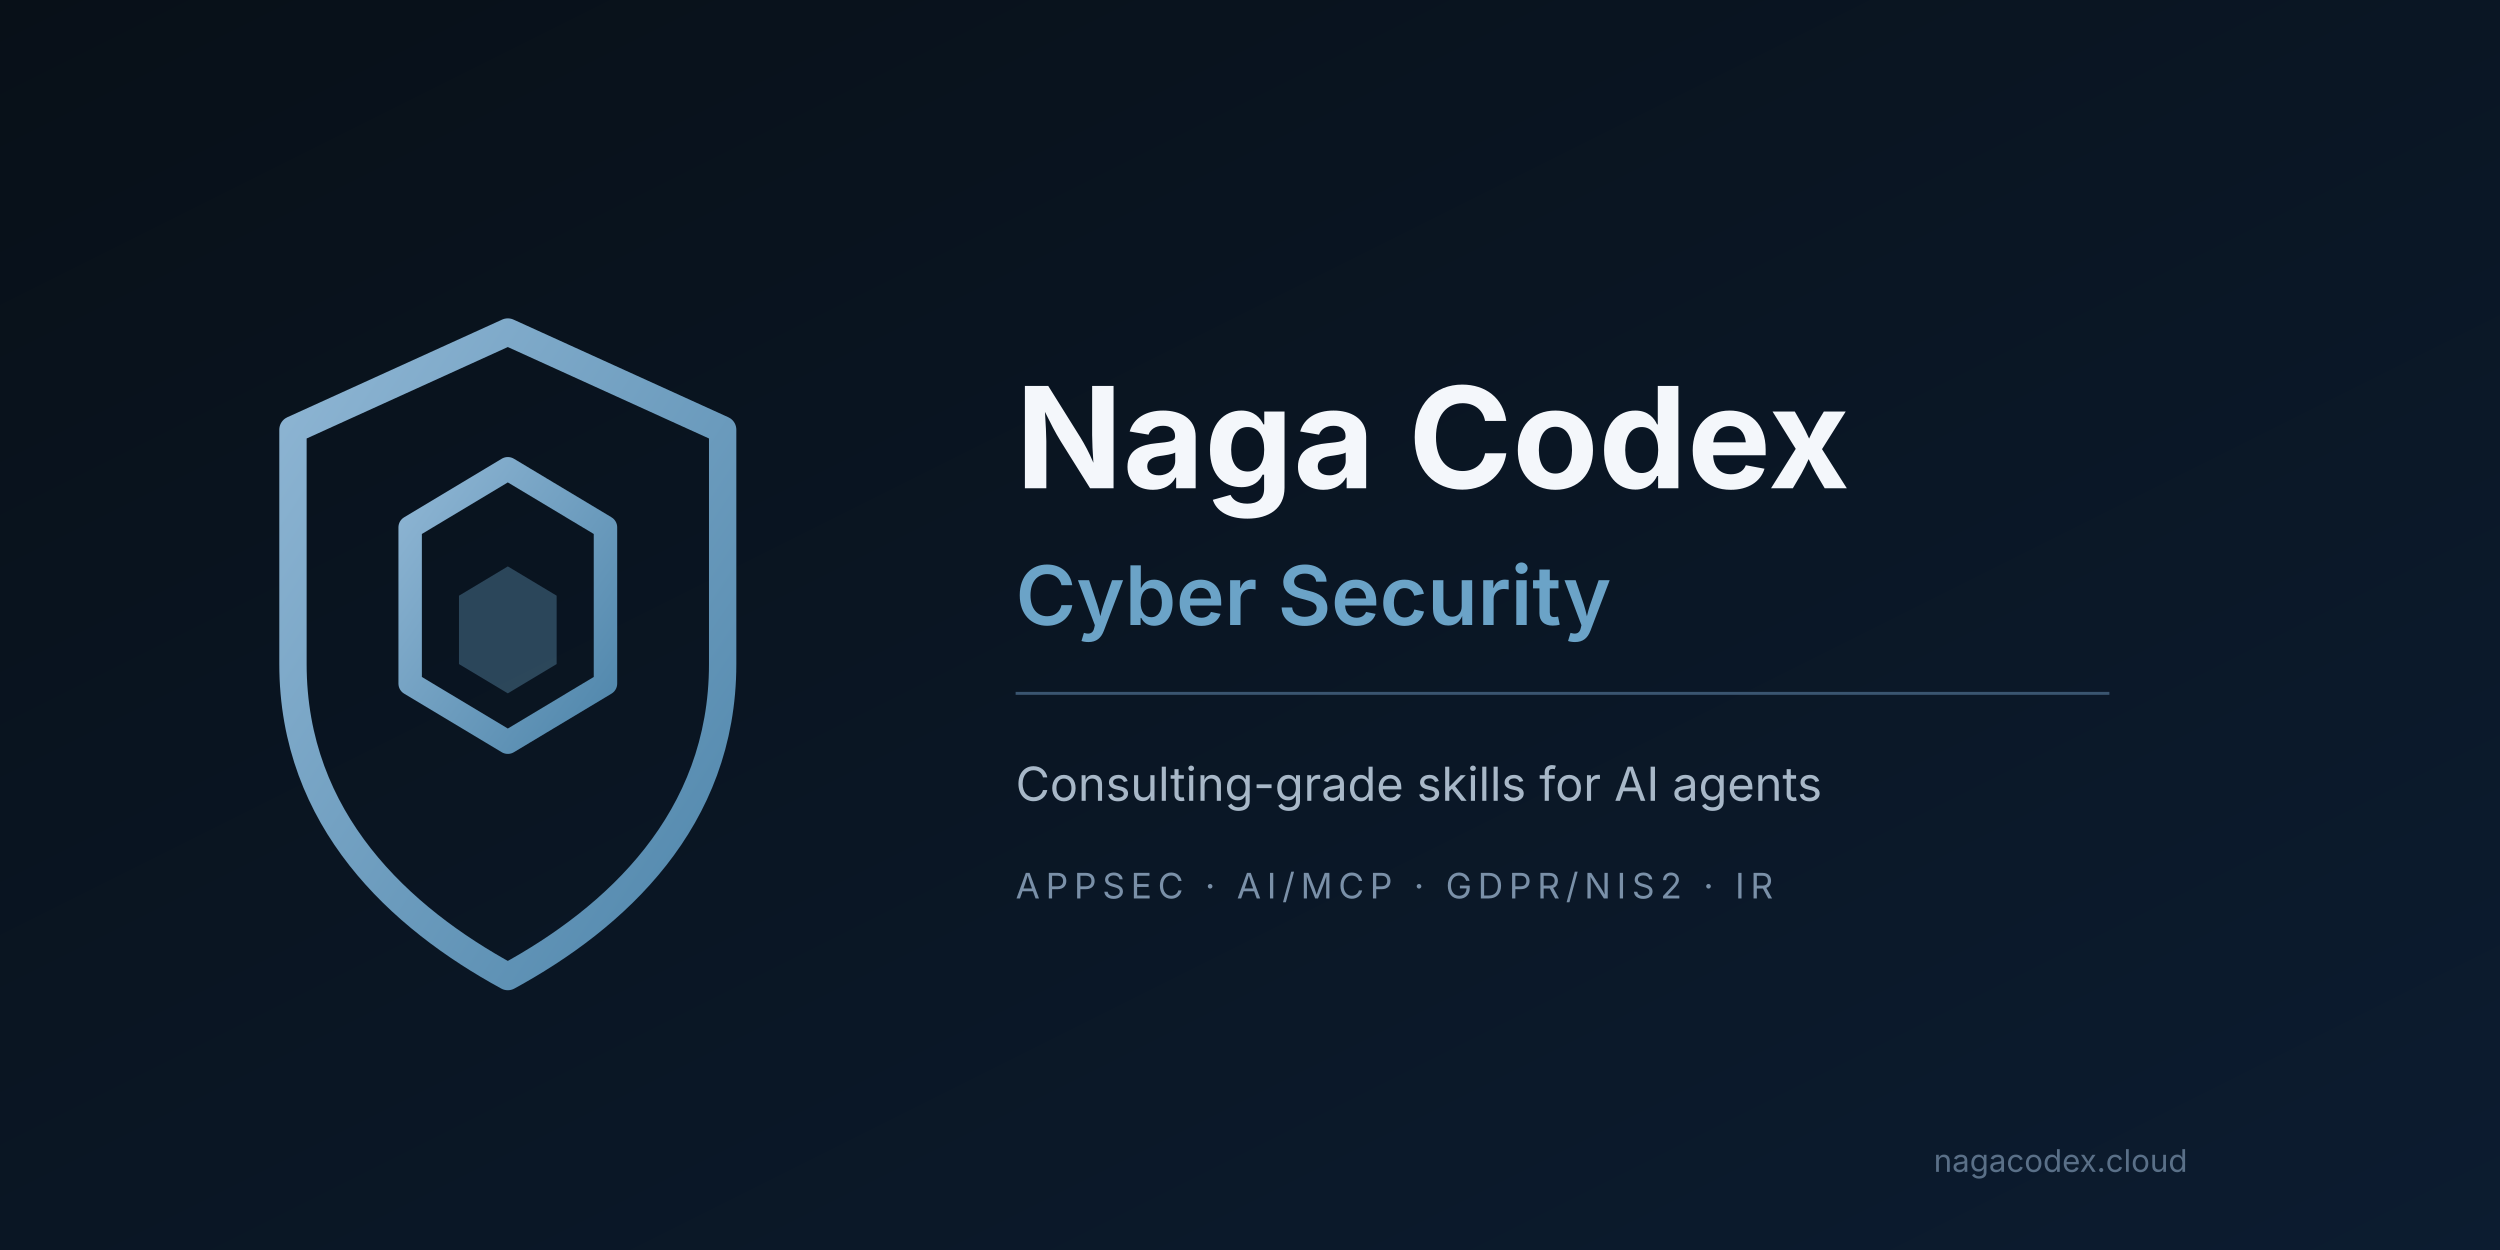
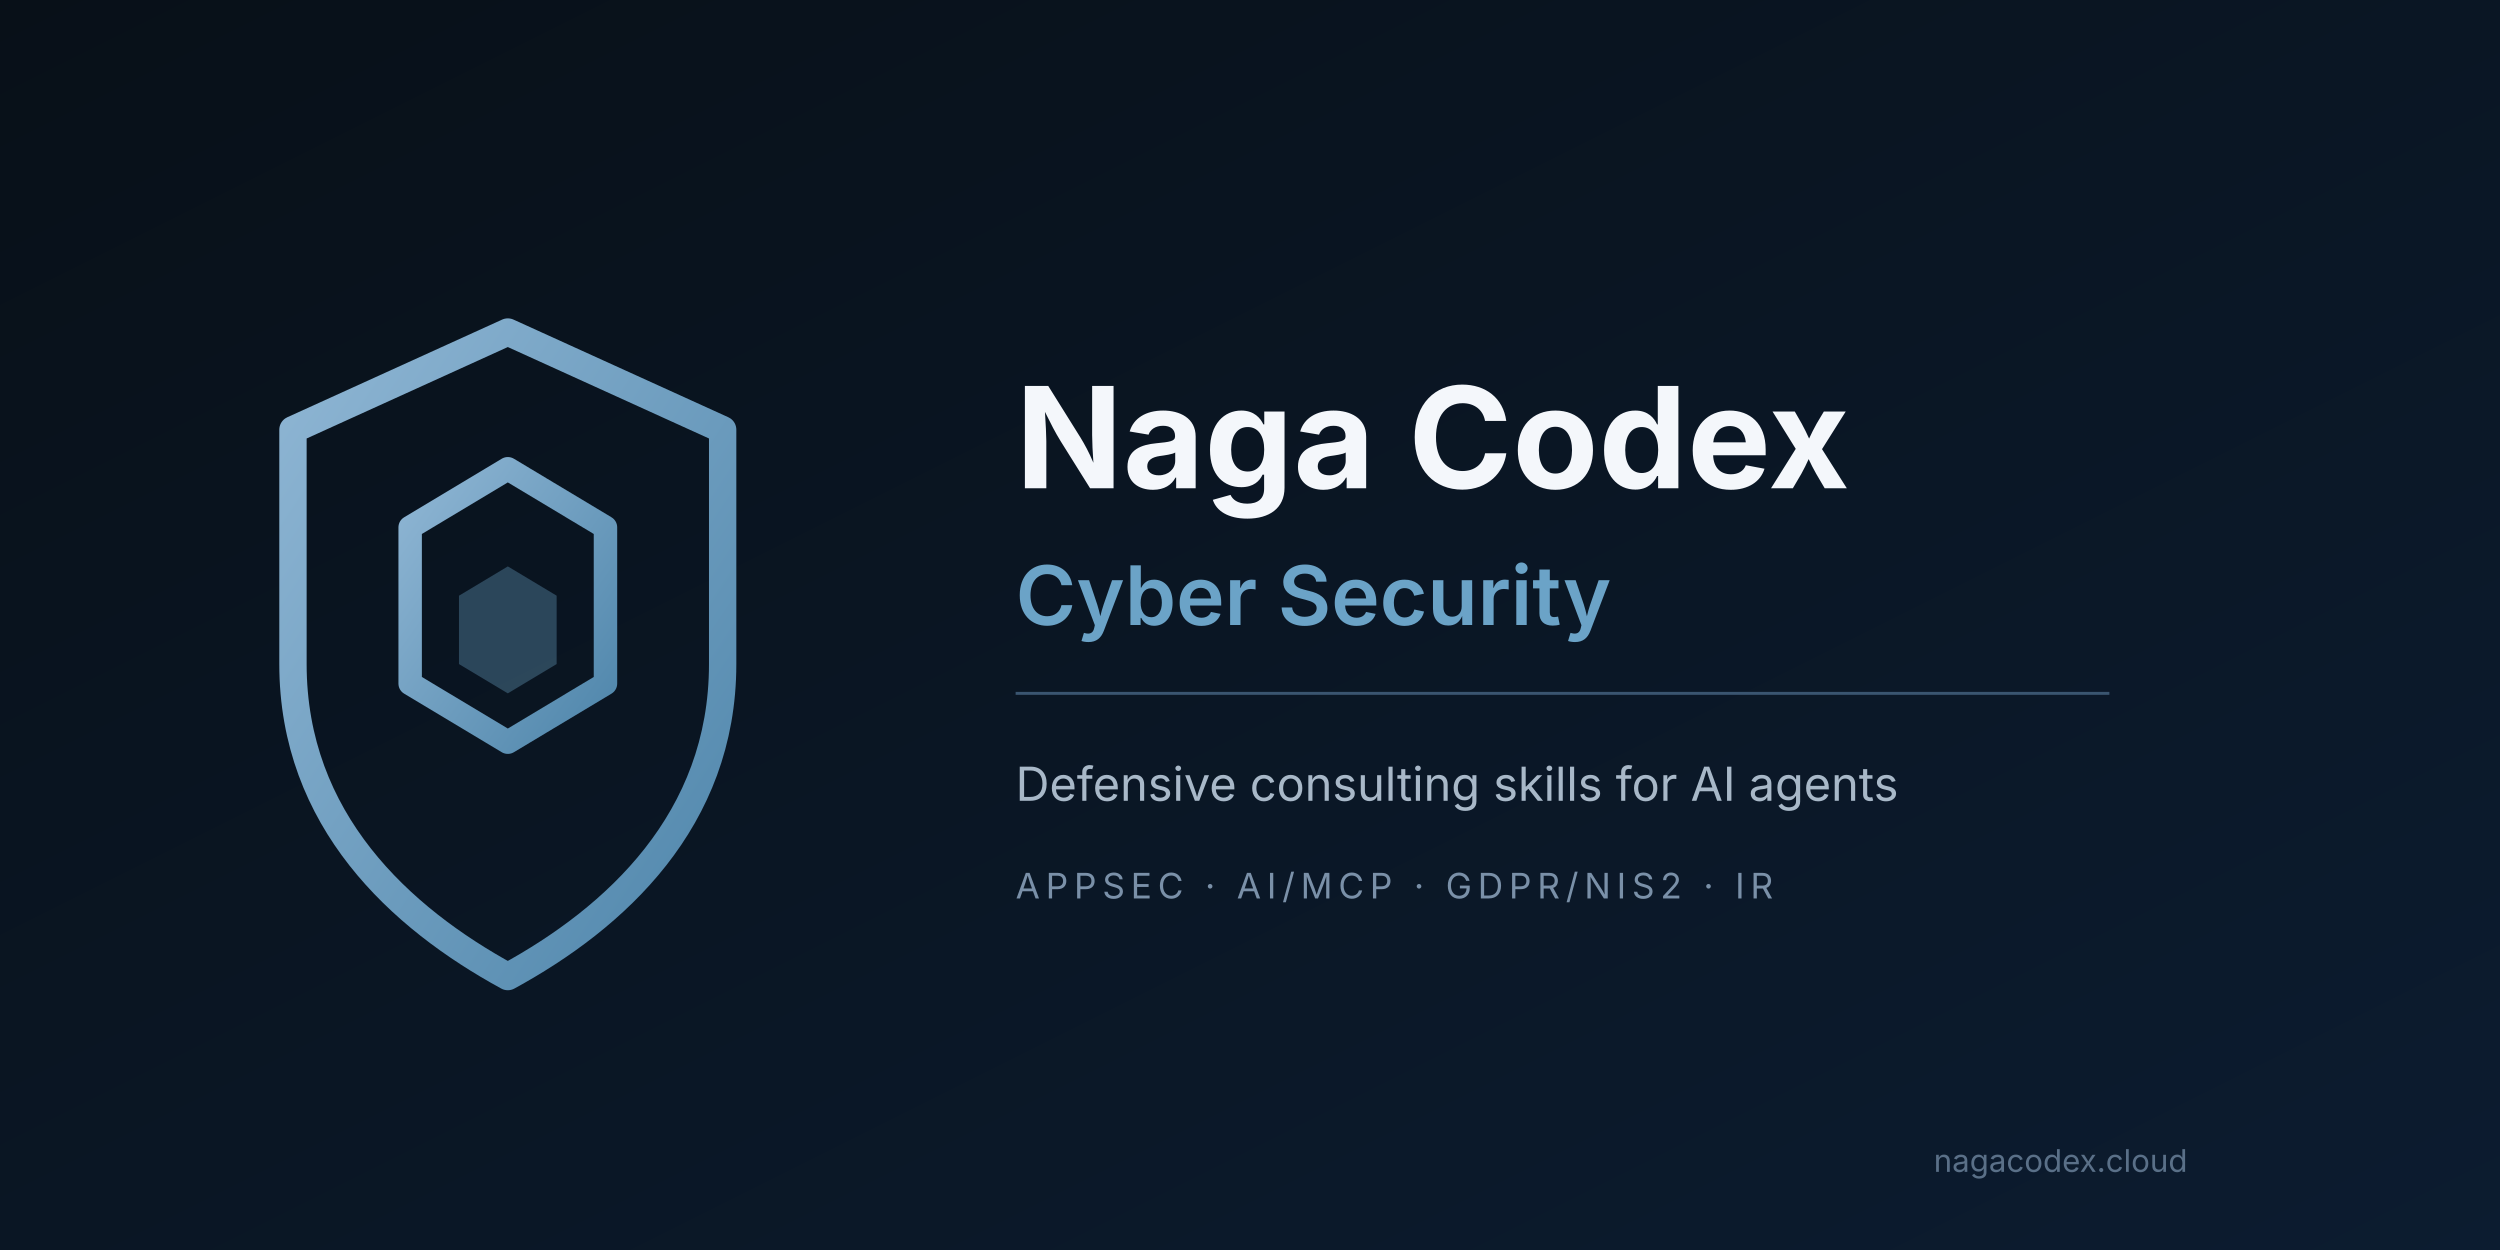
<svg xmlns="http://www.w3.org/2000/svg" width="1280" height="640" viewBox="0 0 1280 640" role="img" aria-label="Naga Codex Cyber Security">
  <defs>
    <linearGradient id="bg" x1="0%" y1="0%" x2="100%" y2="100%">
      <stop offset="0%" stop-color="#081018" />
      <stop offset="100%" stop-color="#0C1C30" />
    </linearGradient>
    <linearGradient id="mark" x1="0%" y1="0%" x2="100%" y2="100%">
      <stop offset="0%" stop-color="#8FB6D4" />
      <stop offset="100%" stop-color="#4F86AB" />
    </linearGradient>
  </defs>
  <rect width="1280" height="640" fill="url(#bg)" />
  <g transform="translate(140,150)">
    <path d="M120 20 L230 70 L230 190 C230 270 175 320 120 350 C65 320 10 270 10 190 L10 70 Z" fill="none" stroke="url(#mark)" stroke-width="14" stroke-linejoin="round" />
    <path d="M70 120 L120 90 L170 120 L170 200 L120 230 L70 200 Z" fill="none" stroke="url(#mark)" stroke-width="12" stroke-linejoin="round" />
    <path d="M95 155 L120 140 L145 155 L145 190 L120 205 L95 190 Z" fill="#6BA3C7" opacity="0.35" />
  </g>
  <text x="520" y="250" font-family="Inter, ui-sans-serif, system-ui, Segoe UI, Helvetica, Arial, sans-serif" font-size="72" font-weight="700" fill="#F4F7FB">Naga Codex</text>
  <text x="520" y="320" font-family="Inter, ui-sans-serif, system-ui, Segoe UI, Helvetica, Arial, sans-serif" font-size="42" font-weight="600" fill="#6BA3C7">Cyber Security</text>
  <line x1="520" y1="355" x2="1080" y2="355" stroke="#3A5570" stroke-width="1.5" />
-   <text x="520" y="410" font-family="Inter, ui-sans-serif, system-ui, Segoe UI, Helvetica, Arial, sans-serif" font-size="24" fill="#A8B8C8">Consulting-grade skills for AI agents</text>
+   <text x="520" y="410" font-family="Inter, ui-sans-serif, system-ui, Segoe UI, Helvetica, Arial, sans-serif" font-size="24" fill="#A8B8C8">Defensive consulting skills for AI agents</text>
  <text x="520" y="460" font-family="Inter, ui-sans-serif, system-ui, Segoe UI, Helvetica, Arial, sans-serif" font-size="18" letter-spacing="3" fill="#7A90A8">APPSEC  ·  AI/MCP  ·  GDPR/NIS2  ·  IR</text>
  <text x="1120" y="600" text-anchor="end" font-family="Inter, ui-sans-serif, system-ui, Segoe UI, Helvetica, Arial, sans-serif" font-size="16" fill="#5A7088">nagacodex.cloud</text>
</svg>
